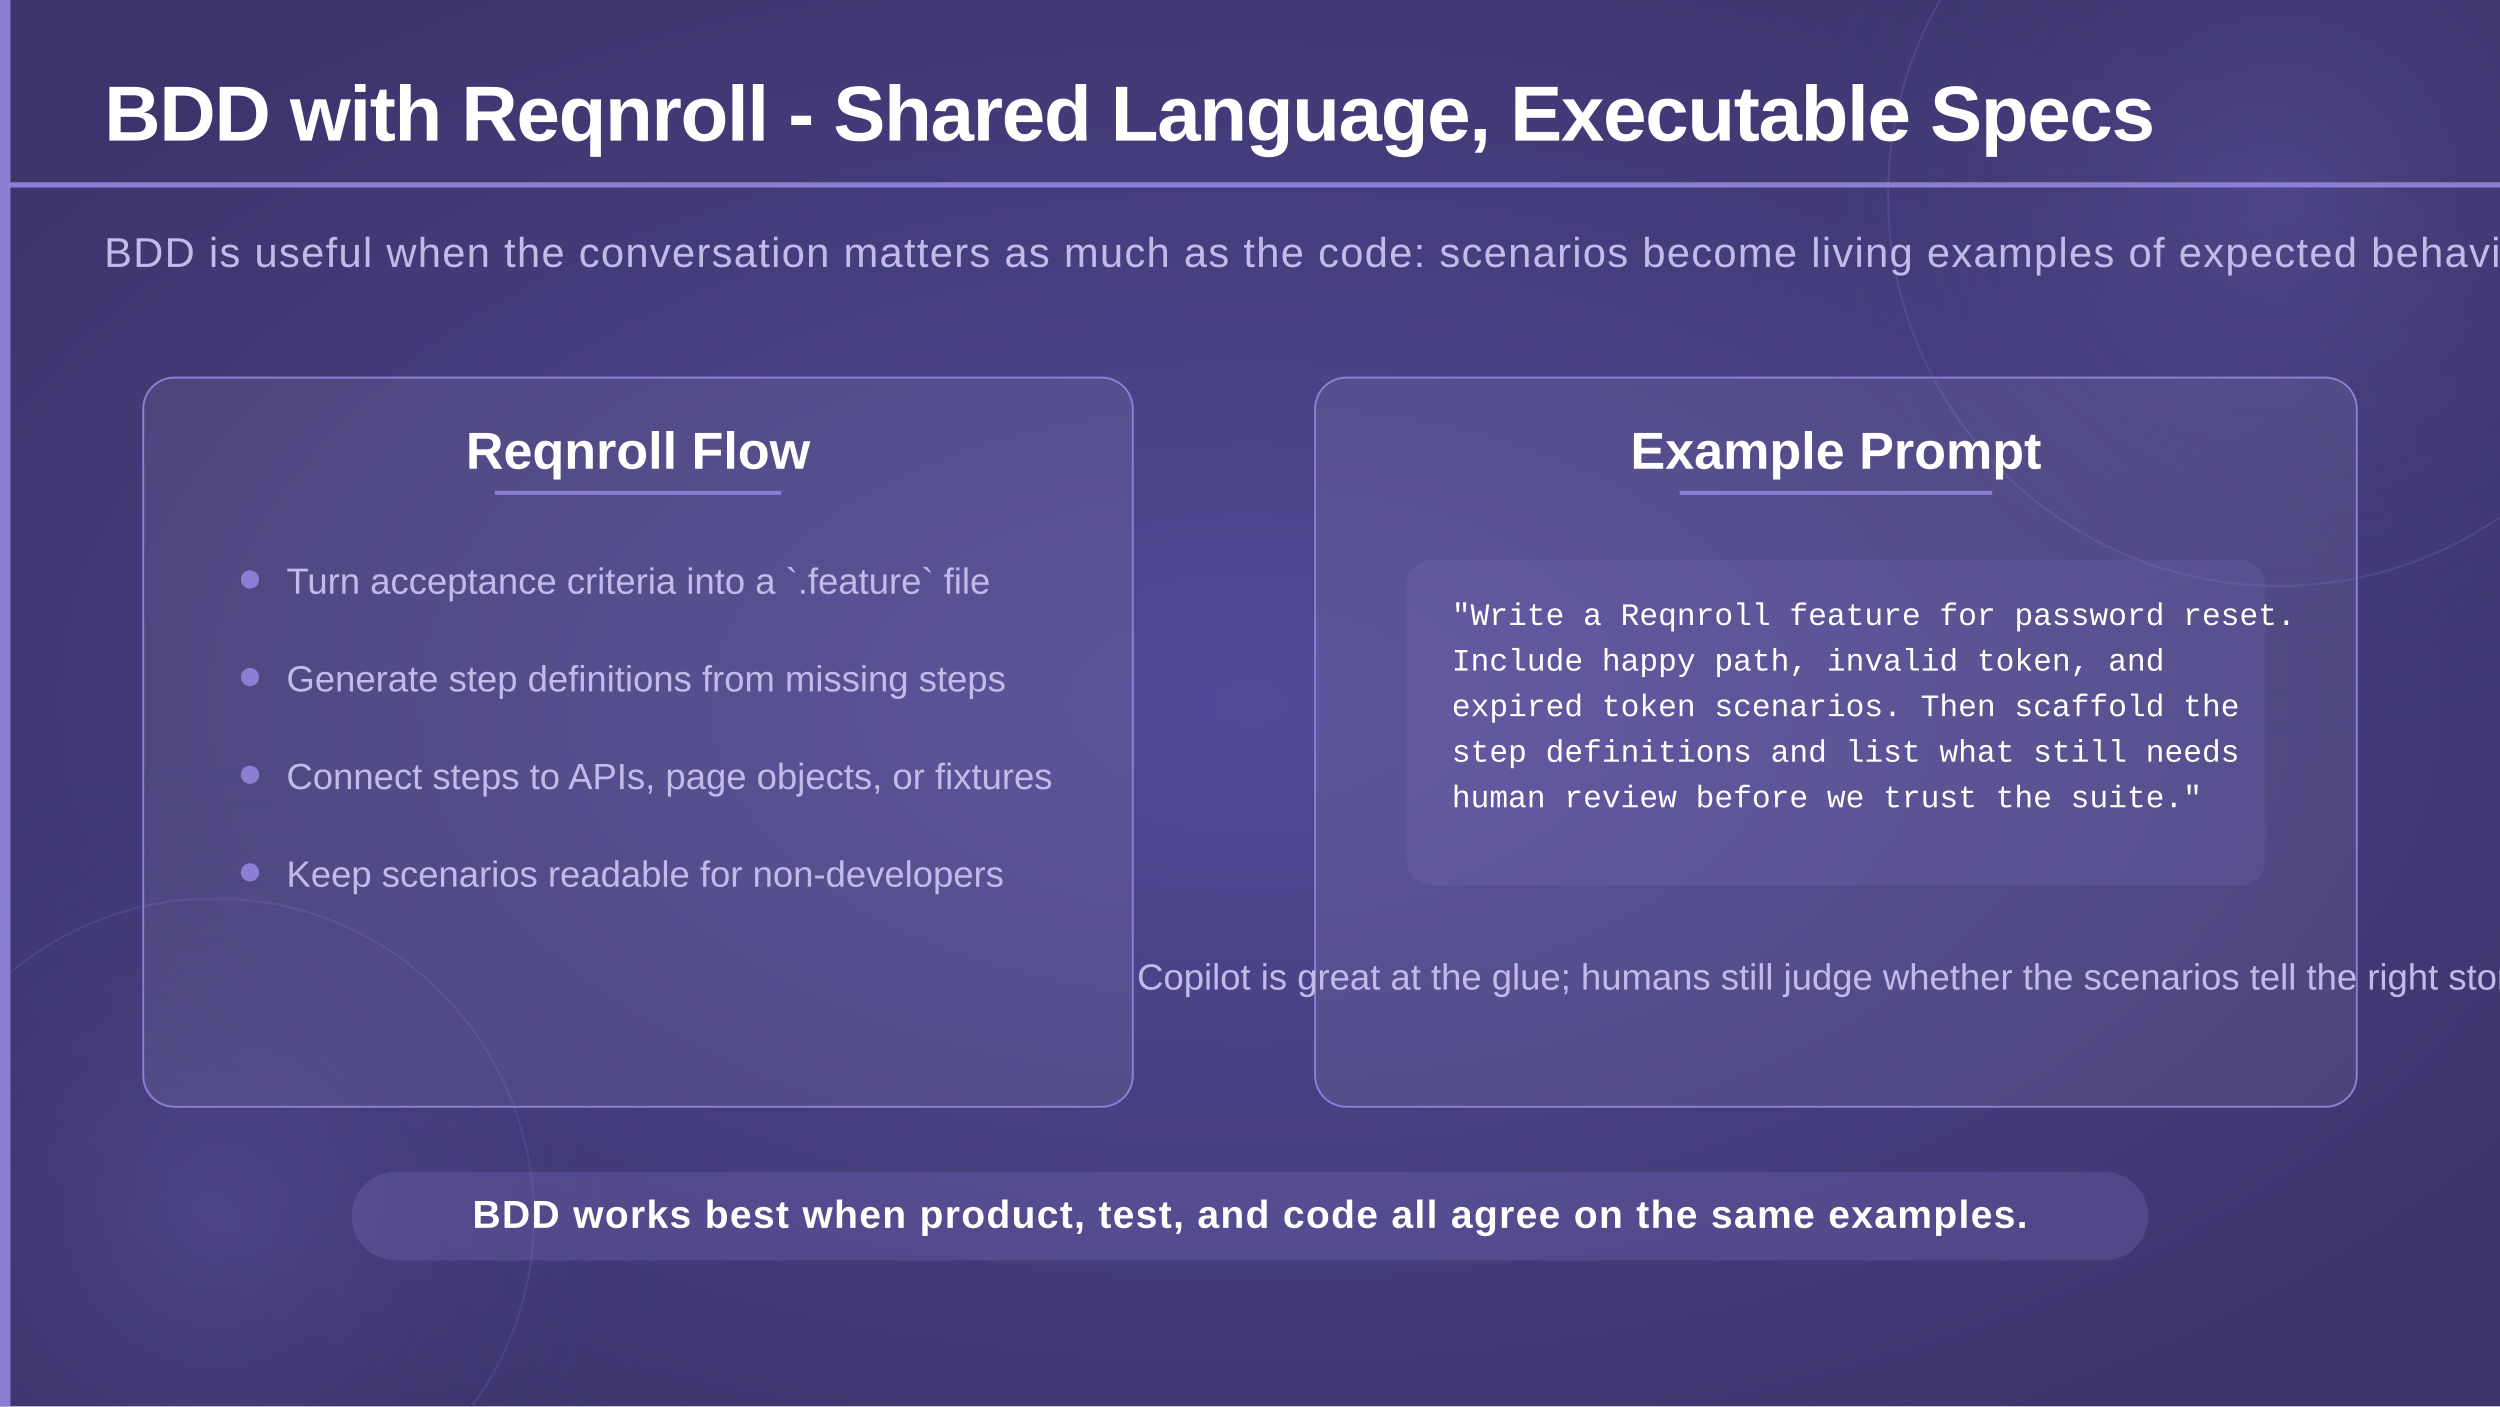
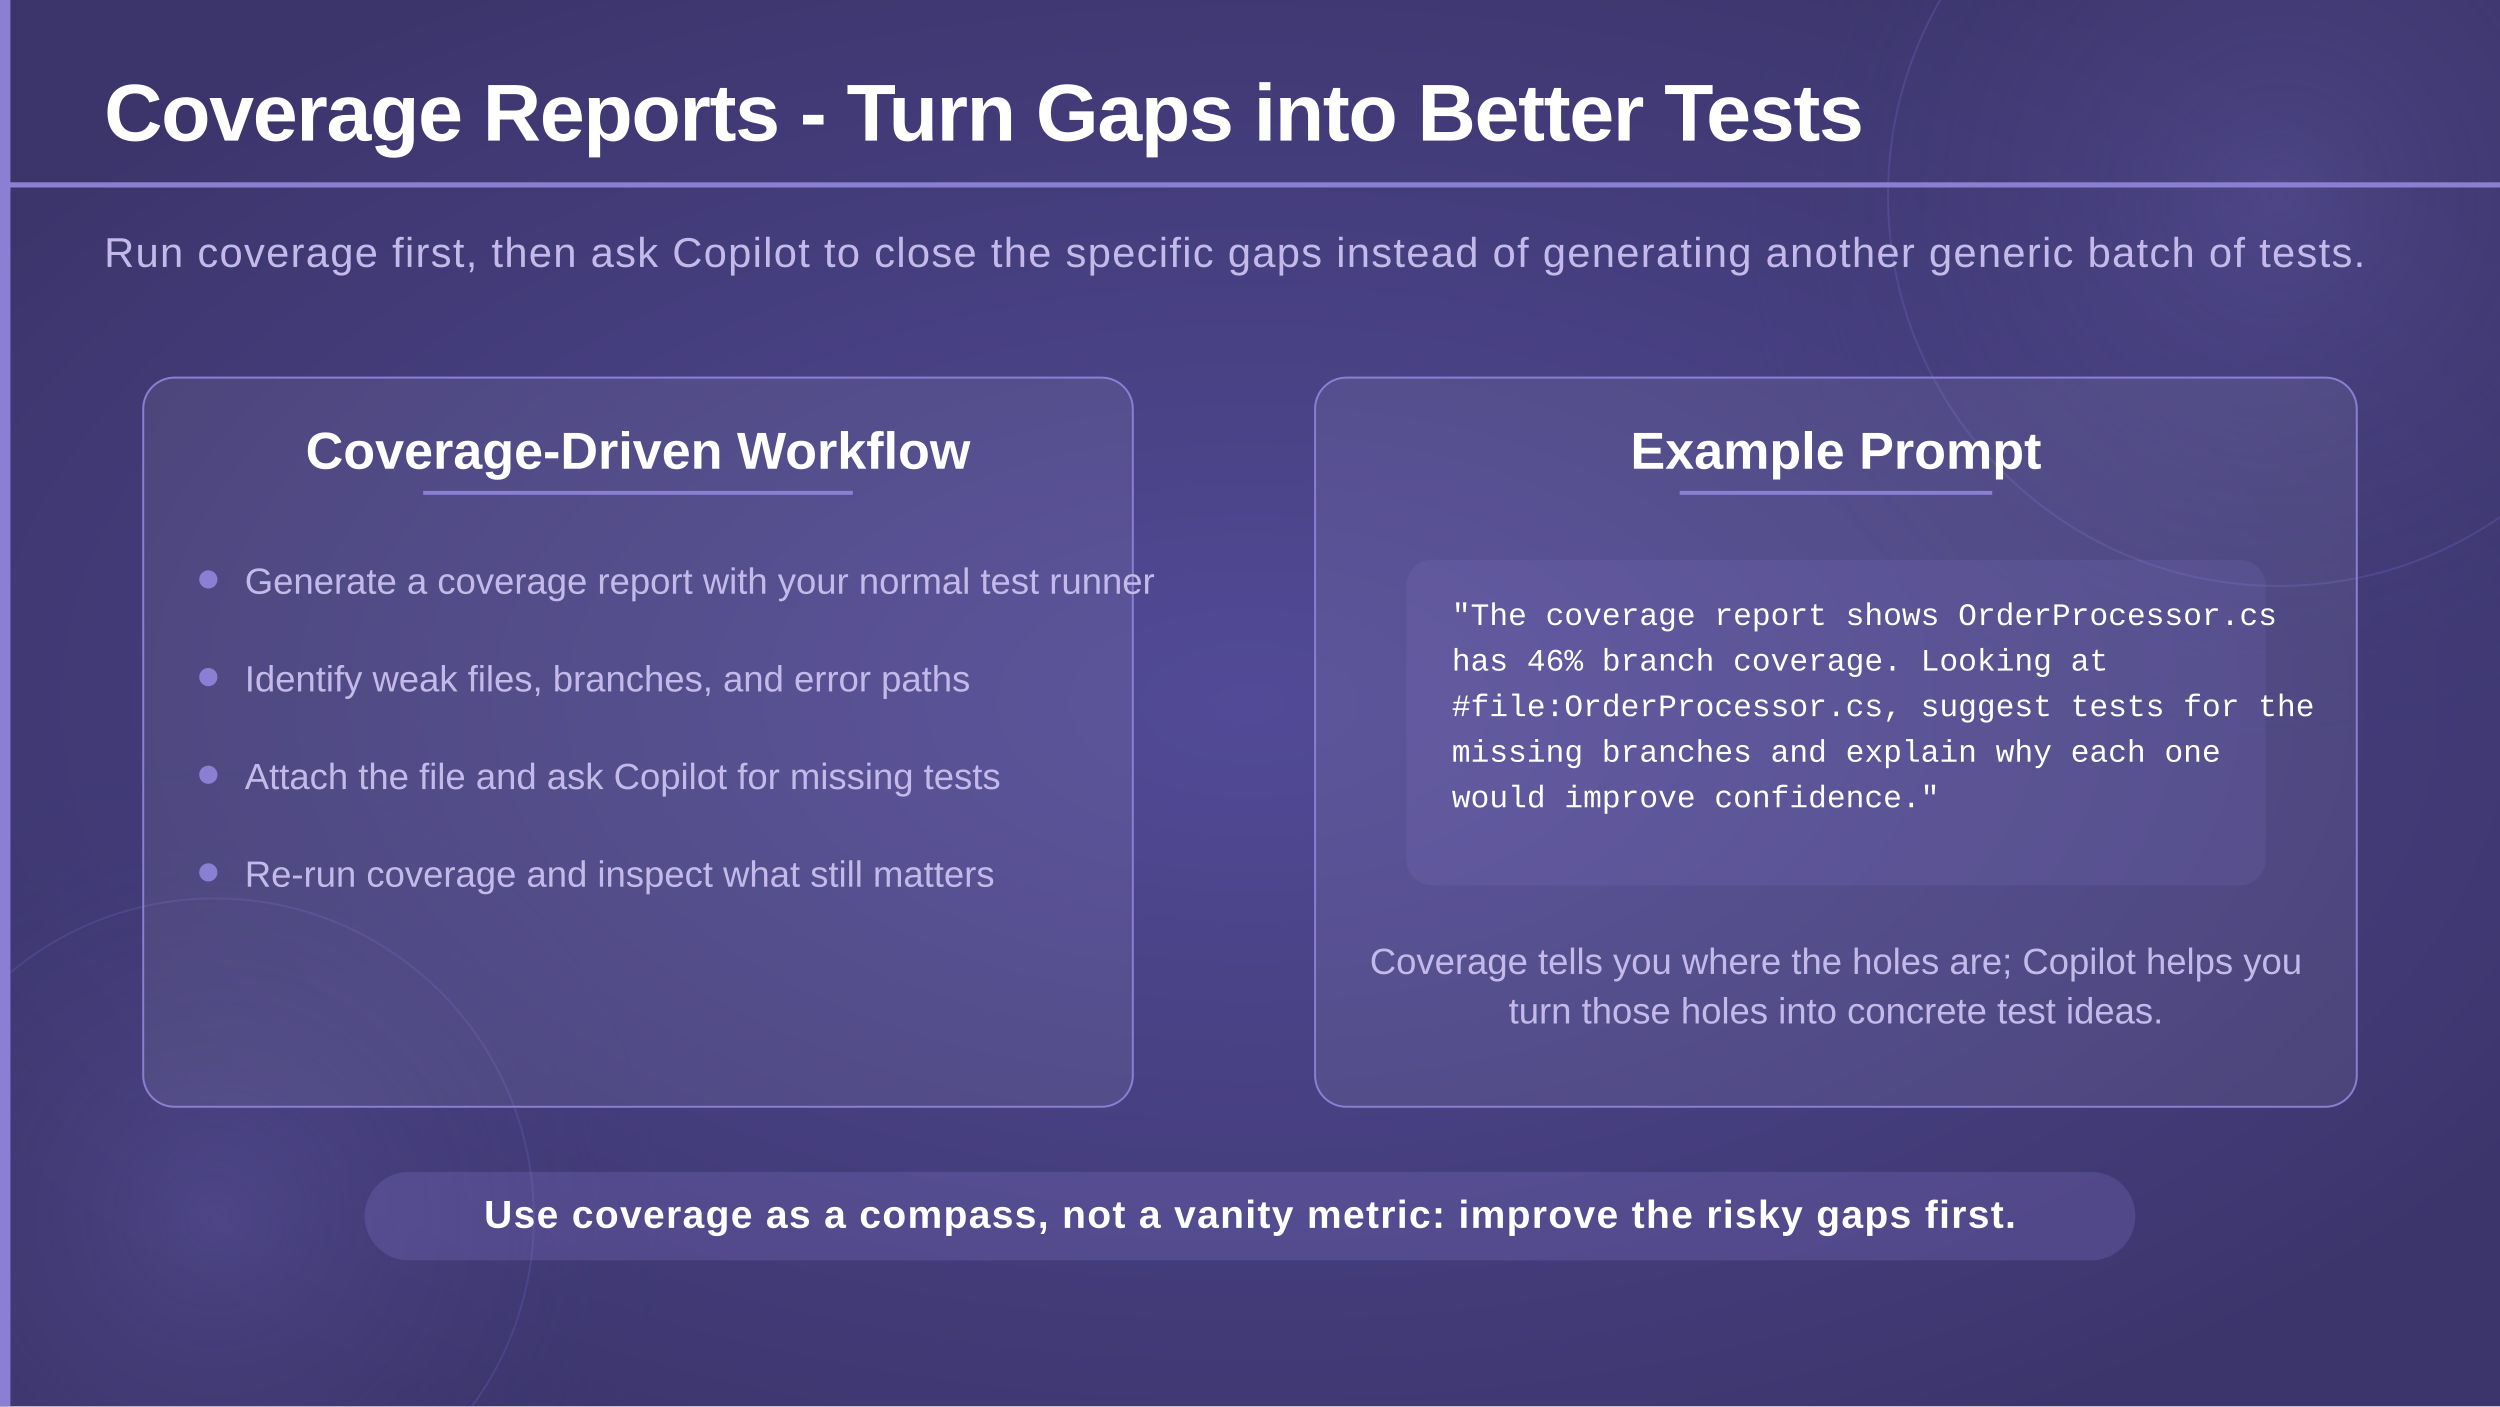
<svg xmlns="http://www.w3.org/2000/svg" viewBox="0 0 1920 1080" width="1920" height="1080">
  <defs>
    <radialGradient id="bgGlow" cx="50%" cy="50%" r="60%">
      <stop offset="0%" stop-color="#524a96" stop-opacity="1" />
      <stop offset="100%" stop-color="#3c356c" stop-opacity="1" />
    </radialGradient>
    <radialGradient id="circleGlow" cx="50%" cy="50%" r="50%">
      <stop offset="0%" stop-color="#7c70c8" stop-opacity="0.25" />
      <stop offset="100%" stop-color="#3c356c" stop-opacity="0" />
    </radialGradient>
  </defs>
  <rect width="1920" height="1080" fill="url(#bgGlow)" />
  <circle cx="1750" cy="150" r="420" fill="url(#circleGlow)" />
  <circle cx="1750" cy="150" r="300" fill="none" stroke="#6a5fb8" stroke-width="1.5" opacity="0.35" />
  <circle cx="165" cy="935" r="350" fill="url(#circleGlow)" />
  <circle cx="165" cy="935" r="245" fill="none" stroke="#6a5fb8" stroke-width="1.5" opacity="0.3" />
  <rect x="0" y="0" width="8" height="1080" fill="#8b7fd4" />
-   <text x="80" y="108" font-family="'Segoe UI', 'Helvetica Neue', Arial, sans-serif" font-size="60" font-weight="700" fill="#ffffff" letter-spacing="-1">BDD with Reqnroll - Shared Language, Executable Specs</text>
+   <text x="80" y="108" font-family="'Segoe UI', 'Helvetica Neue', Arial, sans-serif" font-size="62" font-weight="700" fill="#ffffff" letter-spacing="-1">Coverage Reports - Turn Gaps into Better Tests</text>
  <rect x="0" y="140" width="1920" height="4" fill="#8b7fd4" />
-   <text x="80" y="205" font-family="'Segoe UI', 'Helvetica Neue', Arial, sans-serif" font-size="32" font-weight="300" fill="#c4baea" letter-spacing="1">BDD is useful when the conversation matters as much as the code: scenarios become living examples of expected behaviour.</text>
+   <text x="80" y="205" font-family="'Segoe UI', 'Helvetica Neue', Arial, sans-serif" font-size="32" font-weight="300" fill="#c4baea" letter-spacing="1">Run coverage first, then ask Copilot to close the specific gaps instead of generating another generic batch of tests.</text>
  <rect x="110" y="290" width="760" height="560" rx="24" fill="#ffffff" fill-opacity="0.07" stroke="#8b7fd4" stroke-width="1.5" />
-   <text x="490" y="360" text-anchor="middle" font-family="'Segoe UI', 'Helvetica Neue', Arial, sans-serif" font-size="40" font-weight="700" fill="#ffffff">Reqnroll Flow</text>
-   <rect x="380" y="377" width="220" height="3" fill="#8b7fd4" />
-   <circle cx="192" cy="445" r="7" fill="#8b7fd4" />
-   <text x="220" y="456" font-family="'Segoe UI', 'Helvetica Neue', Arial, sans-serif" font-size="28" font-weight="300" fill="#c4baea">Turn acceptance criteria into a `.feature` file</text>
-   <circle cx="192" cy="520" r="7" fill="#8b7fd4" />
-   <text x="220" y="531" font-family="'Segoe UI', 'Helvetica Neue', Arial, sans-serif" font-size="28" font-weight="300" fill="#c4baea">Generate step definitions from missing steps</text>
-   <circle cx="192" cy="595" r="7" fill="#8b7fd4" />
-   <text x="220" y="606" font-family="'Segoe UI', 'Helvetica Neue', Arial, sans-serif" font-size="28" font-weight="300" fill="#c4baea">Connect steps to APIs, page objects, or fixtures</text>
-   <circle cx="192" cy="670" r="7" fill="#8b7fd4" />
-   <text x="220" y="681" font-family="'Segoe UI', 'Helvetica Neue', Arial, sans-serif" font-size="28" font-weight="300" fill="#c4baea">Keep scenarios readable for non-developers</text>
+   <text x="490" y="360" text-anchor="middle" font-family="'Segoe UI', 'Helvetica Neue', Arial, sans-serif" font-size="40" font-weight="700" fill="#ffffff">Coverage-Driven Workflow</text>
+   <rect x="325" y="377" width="330" height="3" fill="#8b7fd4" />
+   <circle cx="160" cy="445" r="7" fill="#8b7fd4" />
+   <text x="188" y="456" font-family="'Segoe UI', 'Helvetica Neue', Arial, sans-serif" font-size="28" font-weight="300" fill="#c4baea">Generate a coverage report with your normal test runner</text>
+   <circle cx="160" cy="520" r="7" fill="#8b7fd4" />
+   <text x="188" y="531" font-family="'Segoe UI', 'Helvetica Neue', Arial, sans-serif" font-size="28" font-weight="300" fill="#c4baea">Identify weak files, branches, and error paths</text>
+   <circle cx="160" cy="595" r="7" fill="#8b7fd4" />
+   <text x="188" y="606" font-family="'Segoe UI', 'Helvetica Neue', Arial, sans-serif" font-size="28" font-weight="300" fill="#c4baea">Attach the file and ask Copilot for missing tests</text>
+   <circle cx="160" cy="670" r="7" fill="#8b7fd4" />
+   <text x="188" y="681" font-family="'Segoe UI', 'Helvetica Neue', Arial, sans-serif" font-size="28" font-weight="300" fill="#c4baea">Re-run coverage and inspect what still matters</text>
  <rect x="1010" y="290" width="800" height="560" rx="24" fill="#ffffff" fill-opacity="0.07" stroke="#8b7fd4" stroke-width="1.5" />
  <text x="1410" y="360" text-anchor="middle" font-family="'Segoe UI', 'Helvetica Neue', Arial, sans-serif" font-size="40" font-weight="700" fill="#ffffff">Example Prompt</text>
  <rect x="1290" y="377" width="240" height="3" fill="#8b7fd4" />
  <rect x="1080" y="430" width="660" height="250" rx="20" fill="#8b7fd4" opacity="0.14" />
-   <text x="1115" y="480" font-family="'Consolas', 'Courier New', monospace" font-size="24" fill="#ffffff">"Write a Reqnroll feature for password reset.</text>
-   <text x="1115" y="515" font-family="'Consolas', 'Courier New', monospace" font-size="24" fill="#ffffff">Include happy path, invalid token, and</text>
-   <text x="1115" y="550" font-family="'Consolas', 'Courier New', monospace" font-size="24" fill="#ffffff">expired token scenarios. Then scaffold the</text>
-   <text x="1115" y="585" font-family="'Consolas', 'Courier New', monospace" font-size="24" fill="#ffffff">step definitions and list what still needs</text>
-   <text x="1115" y="620" font-family="'Consolas', 'Courier New', monospace" font-size="24" fill="#ffffff">human review before we trust the suite."</text>
-   <text x="1410" y="760" text-anchor="middle" font-family="'Segoe UI', 'Helvetica Neue', Arial, sans-serif" font-size="28" font-weight="300" fill="#c4baea">Copilot is great at the glue; humans still judge whether the scenarios tell the right story.</text>
-   <rect x="270" y="900" width="1380" height="68" rx="34" fill="#8b7fd4" opacity="0.22" />
-   <text x="960" y="943" text-anchor="middle" font-family="'Segoe UI', 'Helvetica Neue', Arial, sans-serif" font-size="30" font-weight="600" fill="#ffffff" letter-spacing="1">BDD works best when product, test, and code all agree on the same examples.</text>
+   <text x="1115" y="480" font-family="'Consolas', 'Courier New', monospace" font-size="24" fill="#ffffff">"The coverage report shows OrderProcessor.cs</text>
+   <text x="1115" y="515" font-family="'Consolas', 'Courier New', monospace" font-size="24" fill="#ffffff">has 46% branch coverage. Looking at</text>
+   <text x="1115" y="550" font-family="'Consolas', 'Courier New', monospace" font-size="24" fill="#ffffff">#file:OrderProcessor.cs, suggest tests for the</text>
+   <text x="1115" y="585" font-family="'Consolas', 'Courier New', monospace" font-size="24" fill="#ffffff">missing branches and explain why each one</text>
+   <text x="1115" y="620" font-family="'Consolas', 'Courier New', monospace" font-size="24" fill="#ffffff">would improve confidence."</text>
+   <text x="1410" y="748" text-anchor="middle" font-family="'Segoe UI', 'Helvetica Neue', Arial, sans-serif" font-size="28" font-weight="300" fill="#c4baea">Coverage tells you where the holes are; Copilot helps you</text>
+   <text x="1410" y="786" text-anchor="middle" font-family="'Segoe UI', 'Helvetica Neue', Arial, sans-serif" font-size="28" font-weight="300" fill="#c4baea">turn those holes into concrete test ideas.</text>
+   <rect x="280" y="900" width="1360" height="68" rx="34" fill="#8b7fd4" opacity="0.22" />
+   <text x="960" y="943" text-anchor="middle" font-family="'Segoe UI', 'Helvetica Neue', Arial, sans-serif" font-size="30" font-weight="600" fill="#ffffff" letter-spacing="1">Use coverage as a compass, not a vanity metric: improve the risky gaps first.</text>
</svg>
